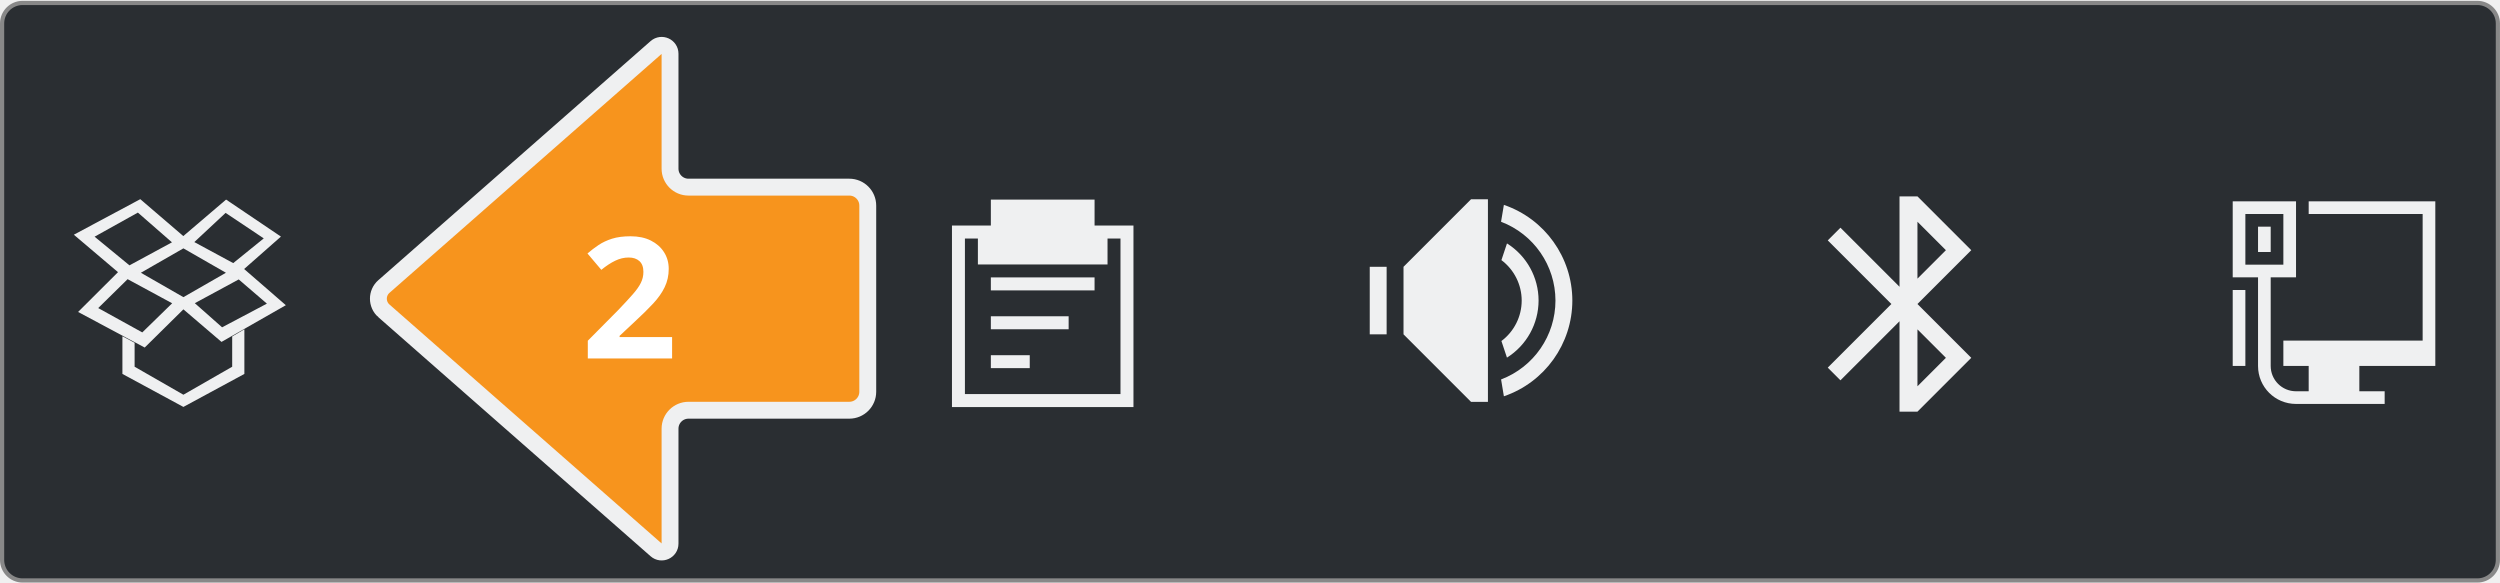
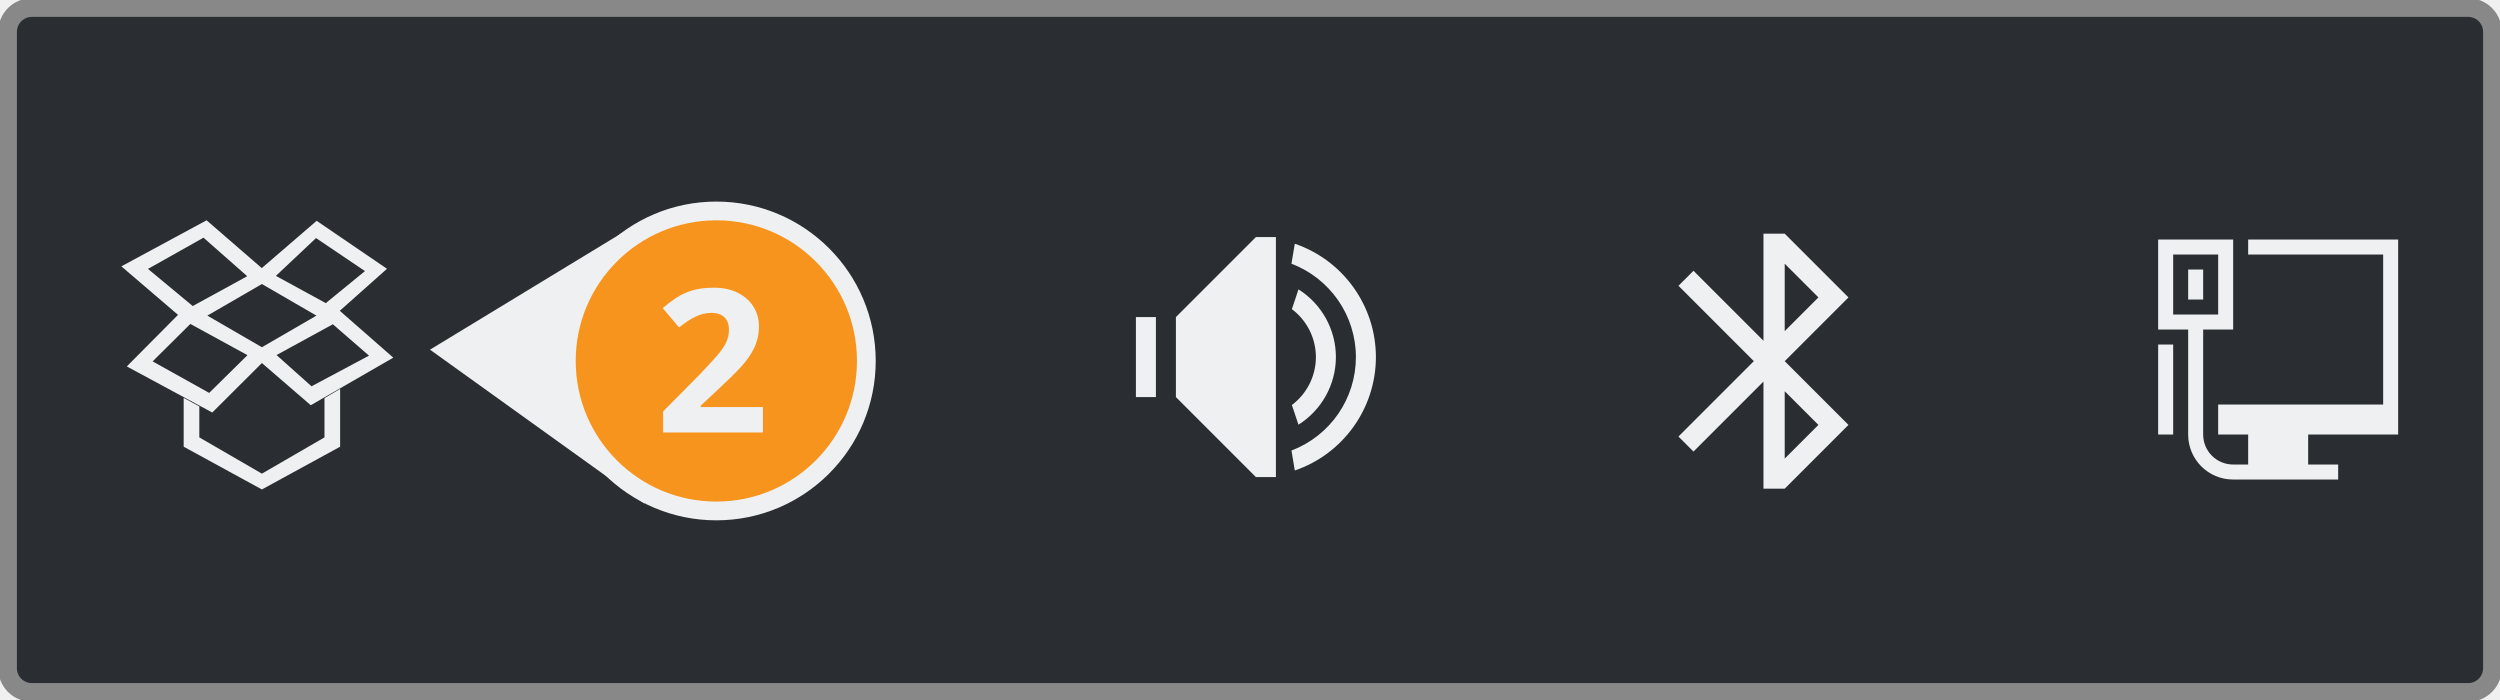
- <svg xmlns="http://www.w3.org/2000/svg" version="1.1" viewBox="0 0 592.295 138">
+ <svg xmlns="http://www.w3.org/2000/svg" version="1.1" viewBox="0 0 500 140">
  <defs>
-     <linearGradient id="e" x1="64" x2="64" y1="-3.314" y2="118.486" gradientUnits="userSpaceOnUse">
-       <stop stop-color="#414141" offset="0" />
-       <stop stop-color="#3e3e3e" offset=".196" />
-       <stop stop-color="#3a3a3a" offset="1" />
-     </linearGradient>
-     <radialGradient id="g" cx="-237.642" cy="32.915" r="207.234" gradientTransform="matrix(.3539 0 0 .3539 144.283 41.6546)" gradientUnits="userSpaceOnUse">
-       <stop stop-color="#fcfcfc" stop-opacity="0" offset=".673" />
-       <stop stop-color="#fcfcfc" offset="1" />
-     </radialGradient>
-     <radialGradient id="i" cx="-229.296" cy="60.213" r="172.389" gradientTransform="matrix(.3539 0 0 .3539 144.283 41.6546)" gradientUnits="userSpaceOnUse">
-       <stop stop-color="#0f0f0d" stop-opacity="0" offset=".109" />
-       <stop stop-color="#414141" stop-opacity="0" offset=".886" />
-       <stop stop-color="#1e1e1d" stop-opacity=".684" offset=".934" />
-       <stop stop-color="#0f0f0d" offset=".987" />
-     </radialGradient>
-     <radialGradient id="n" cx="-223.551" cy="-43.152" r="334.836" gradientTransform="matrix(.3539 0 0 .2026 144.283 35.1949)" gradientUnits="userSpaceOnUse">
-       <stop stop-color="#2e6b26" offset="0" />
-       <stop stop-color="#6ab536" offset="1" />
-     </radialGradient>
-     <radialGradient id="p" cx="-212.614" cy="12.058" r="148.11" gradientTransform="matrix(.3539 0 0 .4347 144.283 40.66)" gradientUnits="userSpaceOnUse">
-       <stop offset="0" />
-       <stop stop-color="#fff" offset=".719" />
-     </radialGradient>
-     <radialGradient id="r" cx="-226.056" cy="-44.918" r="65.392" gradientTransform="matrix(.3539 0 0 .3539 144.283 41.6546)" gradientUnits="userSpaceOnUse">
-       <stop stop-color="#6ab536" offset="0" />
-       <stop stop-color="#2e6b26" offset="1" />
-     </radialGradient>
-     <radialGradient id="t" cx="-263.923" cy="-1.833" r="96.585" gradientTransform="matrix(.3356 0 0 .5572 152.49 40.1419)" gradientUnits="userSpaceOnUse">
-       <stop offset="0" />
-       <stop stop-color="#4f4f4f" stop-opacity="0" offset=".784" />
-     </radialGradient>
-     <radialGradient id="w" cx="-227.449" cy="-64.573" r="223.51" gradientTransform="matrix(.3539 0 0 .3539 144.283 41.6546)" gradientUnits="userSpaceOnUse">
-       <stop stop-color="#f5f5f5" offset="0" />
-       <stop stop-color="#e3e3e3" offset="1" />
-     </radialGradient>
    <style id="y" type="text/css">.ColorScheme-Text {
        color:#eff0f1;
      }</style>
-     <linearGradient id="a" x1="229.141" x2="229.141" y1="113.979" y2="297.169" gradientTransform="matrix(1.1542 0 0 .505894 -73.7521 -25.9588)" gradientUnits="userSpaceOnUse">
+     <linearGradient id="a" x1="229.141" x2="229.141" y1="113.979" y2="297.169" gradientTransform="matrix(.9701145 0 0 .5065025 -60.90159 -25.18231)" gradientUnits="userSpaceOnUse">
      <stop stop-color="#2a2e32" offset="0" />
      <stop stop-color="#2a2e32" offset="1" />
    </linearGradient>
  </defs>
-   <g transform="matrix(.5 0 0 .5 16 40)" style="isolation:isolate">
-     <g id="b">
-       <g id="c">
-         <rect width="128" height="128" fill="none" />
-         <g id="d">
-           <path id="f" d="m64 124.9c-33.581 0-60.9-27.32-60.9-60.9s27.32-60.9 60.9-60.9 60.9 27.32 60.9 60.9-27.319 60.9-60.9 60.9zm0-116.676c-30.741 0-55.752 25.021-55.752 55.776s25.01 55.776 55.752 55.776 55.751-25.021 55.751-55.776-25.01-55.776-55.751-55.776z" fill="url(#e)" />
-           <path id="h" d="m64 3.124c-33.567 0-60.876 27.309-60.876 60.876s27.309 60.876 60.876 60.876 60.876-27.309 60.876-60.876-27.309-60.876-60.876-60.876z" fill="url(#g)" opacity=".32" style="mix-blend-mode:lighten" />
-           <path id="j" d="m64 124.9c-33.581 0-60.9-27.32-60.9-60.9s27.32-60.9 60.9-60.9 60.9 27.32 60.9 60.9-27.319 60.9-60.9 60.9zm0-116.676c-30.741 0-55.752 25.021-55.752 55.776s25.01 55.776 55.752 55.776 55.751-25.021 55.751-55.776-25.01-55.776-55.751-55.776z" fill="url(#i)" opacity=".44" />
-           <path id="k" d="m64 8.55c-30.978 0-56.181 25.203-56.181 56.181s25.203 56.181 56.181 56.181 56.181-25.203 56.181-56.181-25.202-56.181-56.181-56.181z" />
-           <path id="l" d="m64 124.9c-33.581 0-60.9-27.32-60.9-60.9s27.32-60.9 60.9-60.9 60.9 27.32 60.9 60.9-27.319 60.9-60.9 60.9zm0-120.497c-33.58 0-60.9 26.956-60.9 60.09s27.32 60.09 60.9 60.09 60.9-26.956 60.9-60.09-27.319-60.09-60.9-60.09z" fill="#0f0f0d" opacity=".35" />
-         </g>
-         <g id="m">
-           <path id="o" d="m64 8.224c-30.755 0-55.776 25.021-55.776 55.776s25.021 55.776 55.776 55.776 55.776-25.021 55.776-55.776-25.021-55.776-55.776-55.776z" fill="url(#n)" />
-           <path id="q" d="m64 8.224c-30.755 0-55.776 25.021-55.776 55.776s25.021 55.776 55.776 55.776 55.776-25.021 55.776-55.776-25.021-55.776-55.776-55.776z" fill="url(#p)" opacity=".13" style="mix-blend-mode:multiply" />
-           <path id="s" d="m64 12.861c-9.161 0-16.614 7.453-16.614 16.613s7.453 16.613 16.614 16.613 16.613-7.453 16.613-16.613-7.453-16.613-16.613-16.613z" fill="url(#r)" opacity=".7" style="mix-blend-mode:lighten" />
-           <path id="u" d="m34.687 16.364c-0.003 0.019-0.005 0.038-0.008 0.057-0.072 0.014-0.074-0.004 0.008-0.057zm42.118 35.8-0.771 13.782 9.102 9.916-9.102 9.916 6.017 6.555-6.017 6.555 0.771 13.67h-25.61v-60.395c-10.182-5.21-17.125-16.471-17.125-29.413 0-2.166 0.303-4.167 0.609-6.33 1.105-0.208 18.967-7.695 18.967-7.695-0.148 0.809 20.855 0.809 20.707 0 0 0 17.258 7.426 18.989 7.79 0.438 2.126 0.587 4.101 0.587 6.235 0 12.942-7.097 24.203-17.125 29.413zm16.508-35.8c0.011 0.051 0.019 0.101 0.03 0.152 0.19 0.04 0.196-0.004-0.03-0.152z" fill="url(#t)" opacity=".3" style="mix-blend-mode:multiply" />
-           <path id="v" d="m34.116 100.432c-9.898-8.608-16.164-21.297-16.164-35.497 0-16.523 8.641-31.774 22.873-40.29-0.254 1.652-0.508 3.177-0.508 4.83 0 9.787 5.718 18.302 14.105 22.242v44.611l10.547 10.549 10.547-10.549-0.635-9.278 4.956-4.957-4.956-4.957 7.497-7.499-7.497-7.499 0.635-10.422c8.26-3.94 14.105-12.456 14.105-22.242 0-1.652-0.127-3.177-0.508-4.83 5.164 3.118 9.592 7.142 13.142 11.797-8.584-11.789-22.529-19.459-38.277-19.459-26.091 0-47.242 21.05-47.242 47.017 0 14.693 6.774 27.81 17.381 36.432zm27.421-7.662h-3.558v-35.206h3.558zm-5.083-73.971c2.796-0.508 5.718-0.763 8.514-0.763 2.923-0.127 5.718 0.254 8.514 0.763 0.127 0.635 0.254 1.271 0.254 1.906 0 4.83-3.939 8.77-8.768 8.77s-8.768-3.94-8.768-8.77c0-0.635 0.127-1.271 0.254-1.906z" fill="#0f0f0d" opacity=".2" style="mix-blend-mode:multiply" />
-           <path id="x" d="m64 8.224c-30.741 0-55.751 25.021-55.751 55.776s25.01 55.776 55.751 55.776 55.751-25.021 55.751-55.776-25.01-55.776-55.751-55.776zm-8.514 9.588c2.796-0.508 5.718-0.763 8.514-0.763 2.923-0.127 5.718 0.254 8.514 0.763 0.127 0.635 0.254 1.271 0.254 1.906 0 4.83-3.939 8.77-8.768 8.77s-8.768-3.94-8.768-8.77c0-0.635 0.127-1.271 0.254-1.906zm5.083 38.765v35.206h-3.558v-35.206zm3.431 54.398c-25.922 0-47.016-20.971-47.016-47.026 0-16.523 8.641-31.774 22.873-40.29-0.254 1.652-0.508 3.177-0.508 4.83 0 9.787 5.718 18.302 14.105 22.242v44.611l10.547 10.549 10.547-10.549-0.635-9.278 4.956-4.957-4.956-4.957 7.497-7.499-7.497-7.499 0.635-10.422c8.26-3.94 14.105-12.456 14.105-22.242 0-1.652-0.127-3.177-0.508-4.83 14.105 8.516 22.746 23.767 22.873 40.29 0 25.928-20.967 47.026-47.016 47.026z" fill="url(#w)" />
-         </g>
-       </g>
-     </g>
-   </g>
-   <rect x=".497" y=".697" width="591.295" height="136.824" ry="4.86" fill="url(#a)" stroke="#888" stroke-width=".993" />
-   <g transform="translate(97.295)" fill="#eff0f1">
-     <path class="ColorScheme-Text" d="m137.456 47.294v6.143h-9.214v43h43v-43h-9.214v-6.143zm-6.143 9.214h3.071v6.143h30.714v-6.143h3.071v36.857h-36.857zm6.143 9.214v3.071h24.571v-3.071zm0 9.214v3.071h18.429v-3.071zm0 9.214v3.071h9.214v-3.071z" color="#eff0f1" />
-     <g class="ColorScheme-Text" transform="matrix(4 0 0 4 219.222 39.2098)" color="#eff0f1">
+   <path class="ColorScheme-Text" d="m149.221 47.213v6.143h-9.214v43h43v-43h-9.214v-6.143zm-6.143 9.214h3.071v6.143h30.714v-6.143h3.071v36.857h-36.857zm6.143 9.214v3.071h24.571v-3.071zm0 9.214v3.071h18.429v-3.071zm0 9.214v3.071h9.214v-3.071z" color="#eff0f1" fill="currentColor" />
+   <rect x="1.505" y="1.505" width="496.989" height="136.989" ry="4.866" fill="url(#a)" stroke="#888" stroke-width="3.75" />
+   <g fill="currentColor">
+     <g class="ColorScheme-Text" transform="matrix(4,0,0,4,219.1809,39.41587)" color="#eff0f1">
      <path d="m8 2-4 4v4l4 4h1v-12z" />
      <path d="m2 6v4h1v-4z" />
      <path d="M 10.129,4.615 9.799,5.604 A 3,3 0 0 1 11,8 3,3 0 0 1 9.799,10.396 l 0.328,0.984 A 4,4 0 0 0 12,8 4,4 0 0 0 10.129,4.615 Z" />
      <path d="m9.945 2.332-0.168 1a5 5 0 0 1 3.223 4.668 5 5 0 0 1-3.221 4.672l0.166 0.998a6 6 0 0 0 4.055-5.67 6 6 0 0 0-4.055-5.668z" />
    </g>
-     <path class="ColorScheme-Text" d="m352.734 46.526v21.416l-13.995-13.995-3.005 3.005 15.074 15.074-15.074 15.074 3.005 3.005 13.995-13.995v21.416h4.25l12.75-12.75-12.75-12.75 12.75-12.75-12.75-12.75zm4.25 6.01 6.74 6.74-6.74 6.74zm0 25.5 6.74 6.74-6.74 6.74z" color="#eff0f1" />
-     <path class="ColorScheme-Text" d="m431.674 47.699v18h6v21c0 4.986 4.014 9 9 9h21v-3h-6v-6h18v-39h-30v3h27v30h-33v6h6v6h-3c-3.324 0-6-2.676-6-6v-21h6v-18zm3 3h9v12h-9zm3 3v6h3v-6zm-6 15v18h3v-18z" color="#eff0f1" />
-     <path class="ColorScheme-Text" d="m-64.06 47.187-15.741 8.421 10.464 8.872-9.459 9.431 15.786 8.426 9.166-9.047 9.025 7.715 15.244-8.697c-0.015 0.01-9.883-8.573-9.883-8.573l8.72-7.681-12.992-8.771-10.136 8.646zm-0.57 3.178 8.076 7.049-10.069 5.452-8.263-6.79zm20.787 0.073 9.036 6.039-7.235 5.858-9.216-4.984zm-10.001 8.404 10.074 5.779-10.074 5.779-10.074-5.779zm-13.218 7.298 10.554 5.712-7.077 6.902-10.441-5.768zm26.323 0.062 6.677 5.734-10.616 5.61-6.462-5.717zm1.343 11.818-2.89 1.693v7.173l-11.559 6.632-11.559-6.632v-5.672l-2.89-1.546v8.923l14.448 7.817 14.448-7.817z" />
+     <path class="ColorScheme-Text" d="m352.692 46.732v21.416l-13.995-13.995-3.005 3.005 15.074 15.074-15.074 15.074 3.005 3.005 13.995-13.995v21.416h4.25l12.75-12.75-12.75-12.75 12.75-12.75-12.75-12.75zm4.25 6.01 6.74 6.74-6.74 6.74zm0 25.5 6.74 6.74-6.74 6.74z" color="#eff0f1" />
+     <path class="ColorScheme-Text" d="m431.632 47.905v18h6v21c0 4.986 4.014 9 9 9h21v-3h-6v-6h18v-39h-30v3h27v30h-33v6h6v6h-3c-3.324 0-6-2.676-6-6v-21h6v-18zm3 3h9v12h-9zm3 3v6h3v-6zm-6 15v18h3v-18z" color="#eff0f1" />
  </g>
-   <path class="ColorScheme-Text" d="m90.954 73.647 64.503 56.637c1.279 1.123 3.286 0.215 3.286-1.487v-27.235c0-2.415 1.958-4.372 4.372-4.372h38.101c2.415 2e-6 4.372-1.958 4.372-4.372v-44.11c0-2.415-1.958-4.372-4.372-4.372l-38.101-1.8e-5c-2.415 1e-6 -4.372-1.958-4.372-4.372v-27.235c0-1.702-2.006-2.611-3.286-1.487l-64.503 56.637c-1.741 1.529-1.741 4.241 0 5.77z" color="#eff0f1" fill="#f7941d" stroke="#eff0f1" stroke-width="4" />
-   <text x="137.668" y="84.926" font-family="Panton" font-size="40px" font-weight="bold" style="font-variant-caps:normal;font-variant-east-asian:normal;font-variant-ligatures:normal;font-variant-numeric:normal;line-height:1.25" xml:space="preserve">
-     <tspan x="137.668" y="84.926" fill="#ffffff" font-family="Panton" font-size="40px" font-weight="bold" style="font-variant-caps:normal;font-variant-east-asian:normal;font-variant-ligatures:normal;font-variant-numeric:normal">2</tspan>
-   </text>
+   <path d="M 129.055,43.763 128.892,100.724 86,69.932 Z" fill="#eff0f1" />
+   <g transform="translate(6,100)" stroke-width="3.75">
+     <circle cx="137.268" cy="-27.809" r="30" fill="#f7941d" stroke="#eff0f1" />
+     <text x="125.023" y="-13.509" fill="#eff0f1" font-family="Nunito" font-size="40px" font-weight="bold" style="font-variant-caps:normal;font-variant-east-asian:normal;font-variant-ligatures:normal;font-variant-numeric:normal;line-height:1.25" xml:space="preserve">
+       <tspan x="125.023" y="-13.509" fill="#eff0f1" font-family="Nunito" font-size="40px" font-weight="bold" stroke-width="3.75" style="font-variant-caps:normal;font-variant-east-asian:normal;font-variant-ligatures:normal;font-variant-numeric:normal">2</tspan>
+     </text>
+   </g>
+   <path class="ColorScheme-Text" d="m41.317 44.059-17.044 9.21 11.33 9.703-10.242 10.315 17.093 9.216 9.925-9.895 9.772 8.438 16.506-9.512c-0.016 0.011-10.701-9.376-10.701-9.376l9.442-8.401-14.068-9.592-10.976 9.457zm-0.617 3.475 8.745 7.71-10.902 5.963-8.947-7.426zm22.508 0.08 9.784 6.605-7.835 6.407-9.98-5.45zm-10.829 9.191 10.909 6.321-10.909 6.321-10.909-6.321zm-14.312 7.981 11.428 6.247-7.663 7.549-11.306-6.308zm28.503 0.068 7.23 6.271-11.495 6.136-6.997-6.253zm1.454 12.926-3.129 1.852v7.845l-12.516 7.253-12.516-7.253v-6.204l-3.129-1.691v9.759l15.645 8.549 15.645-8.549z" color="#eff0f1" fill="#eff0f1" stroke-width="1.088" />
</svg>
